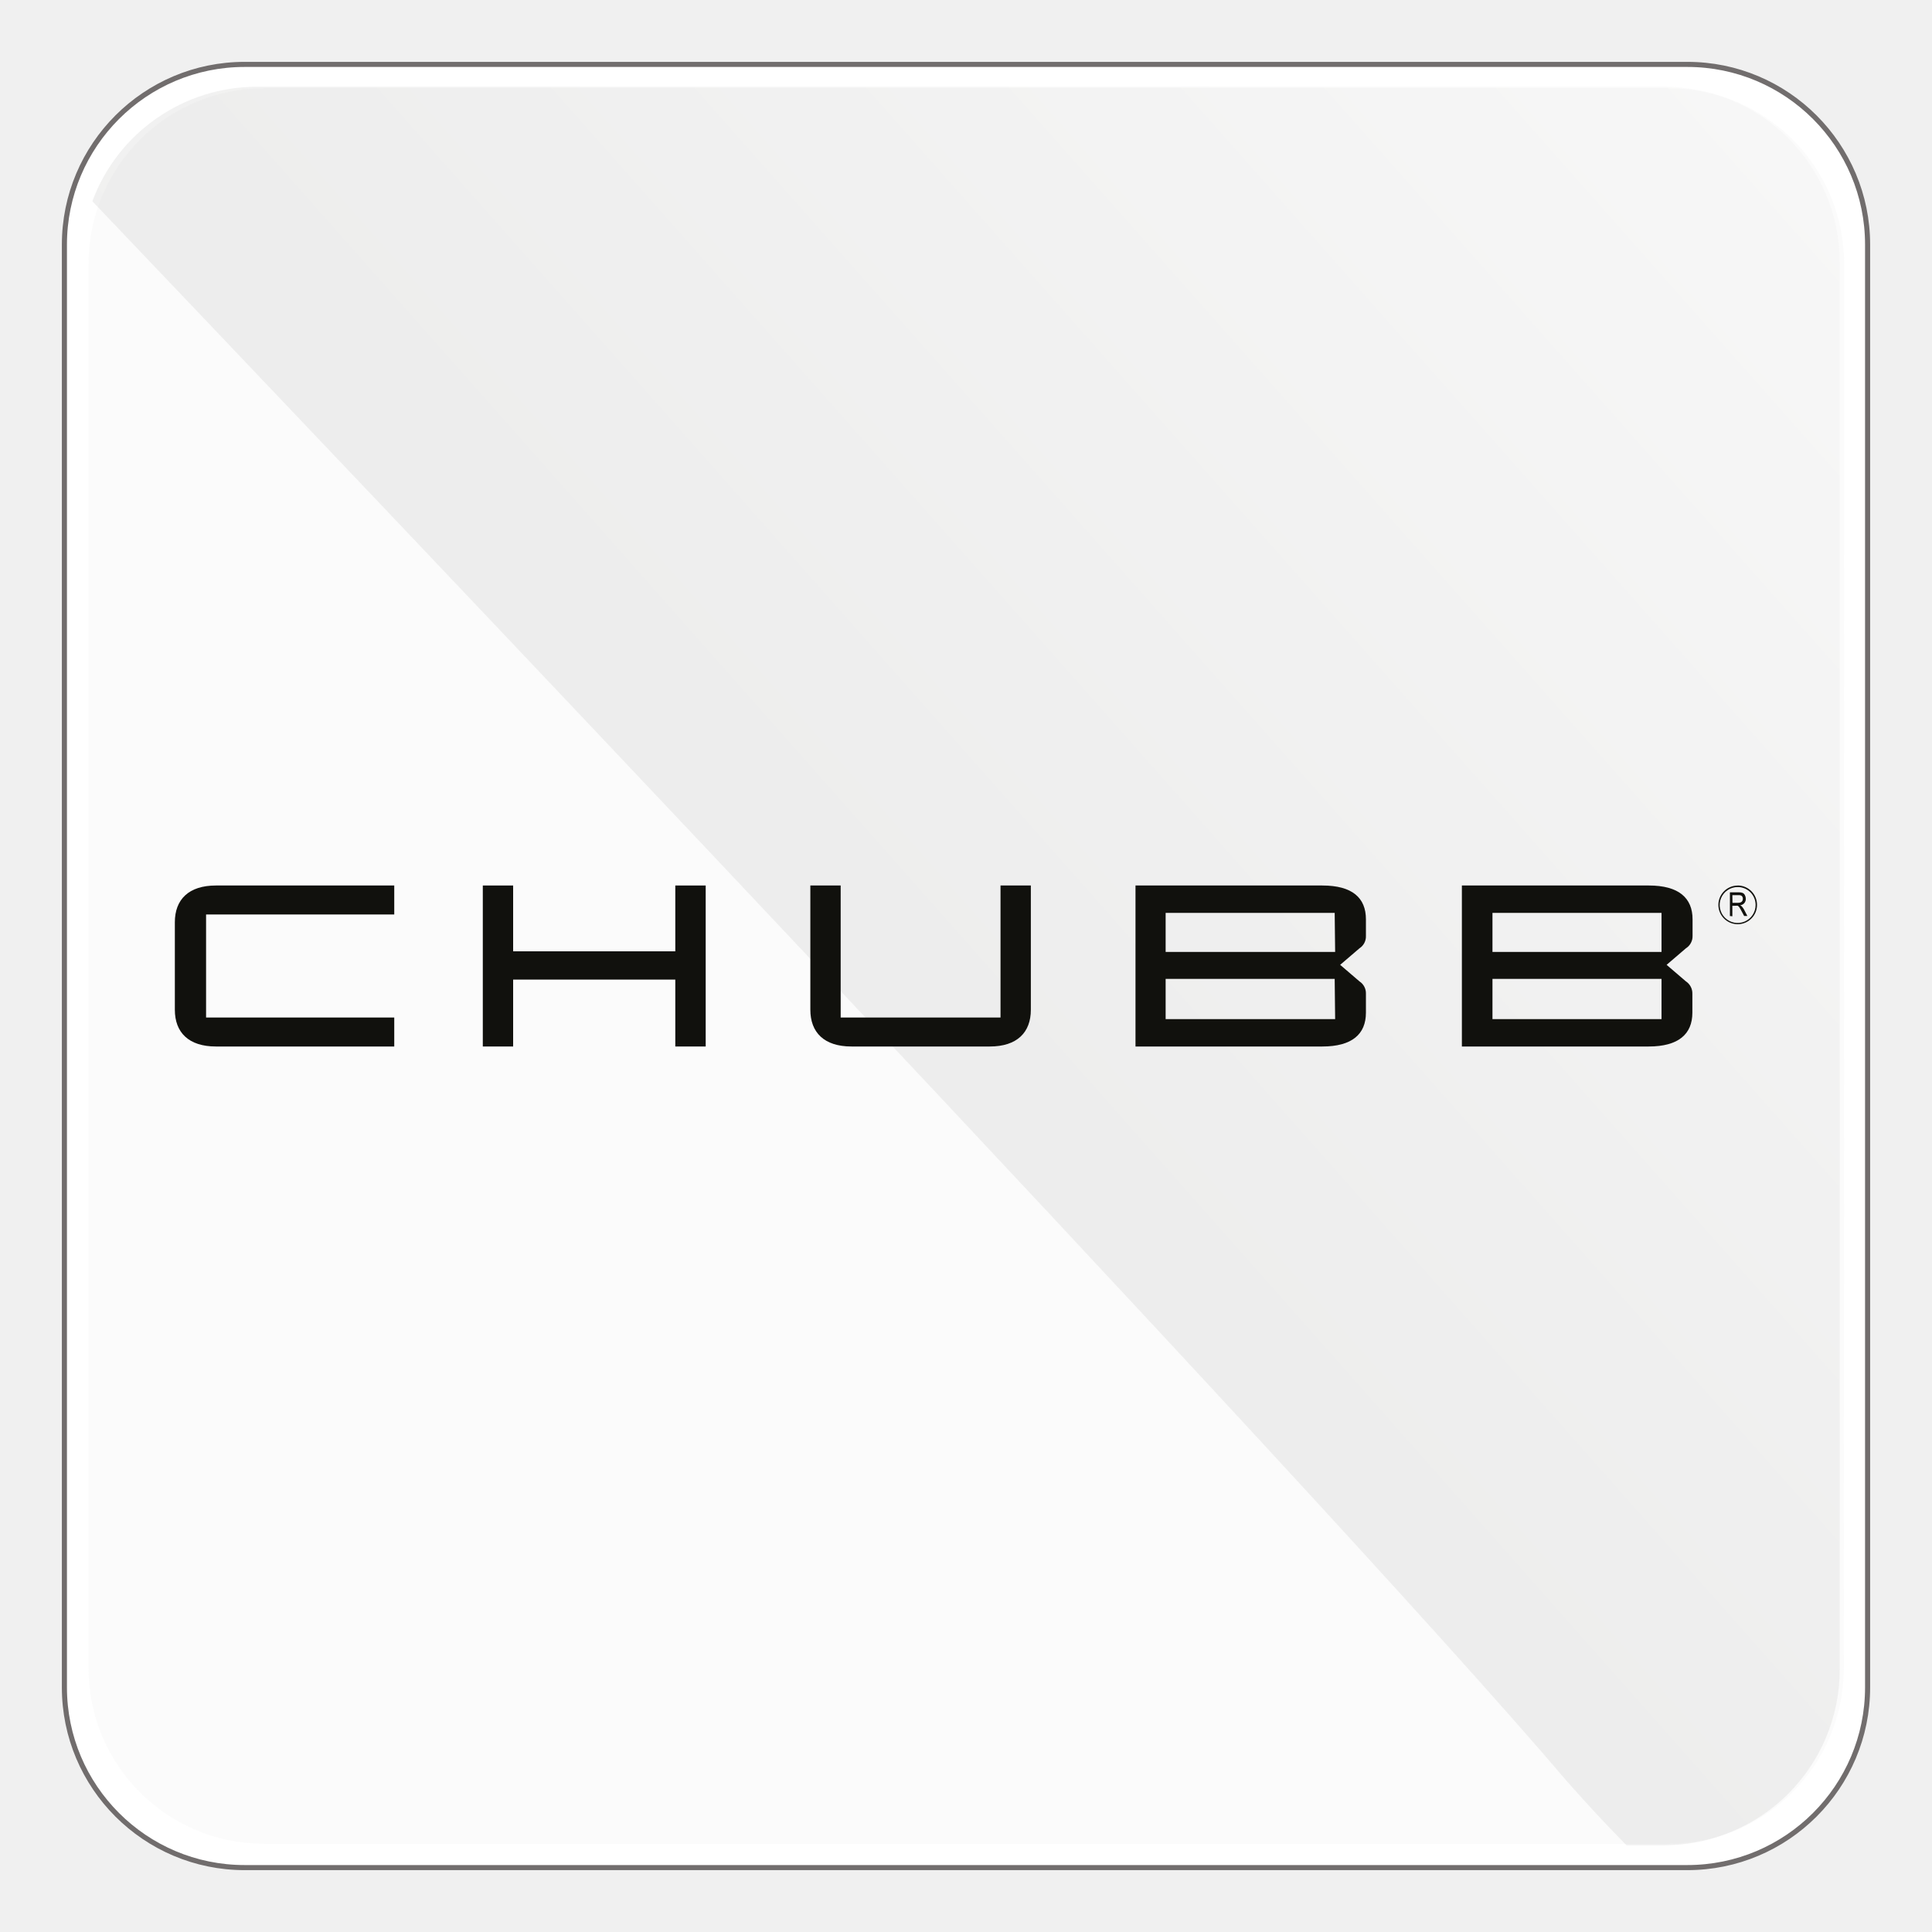
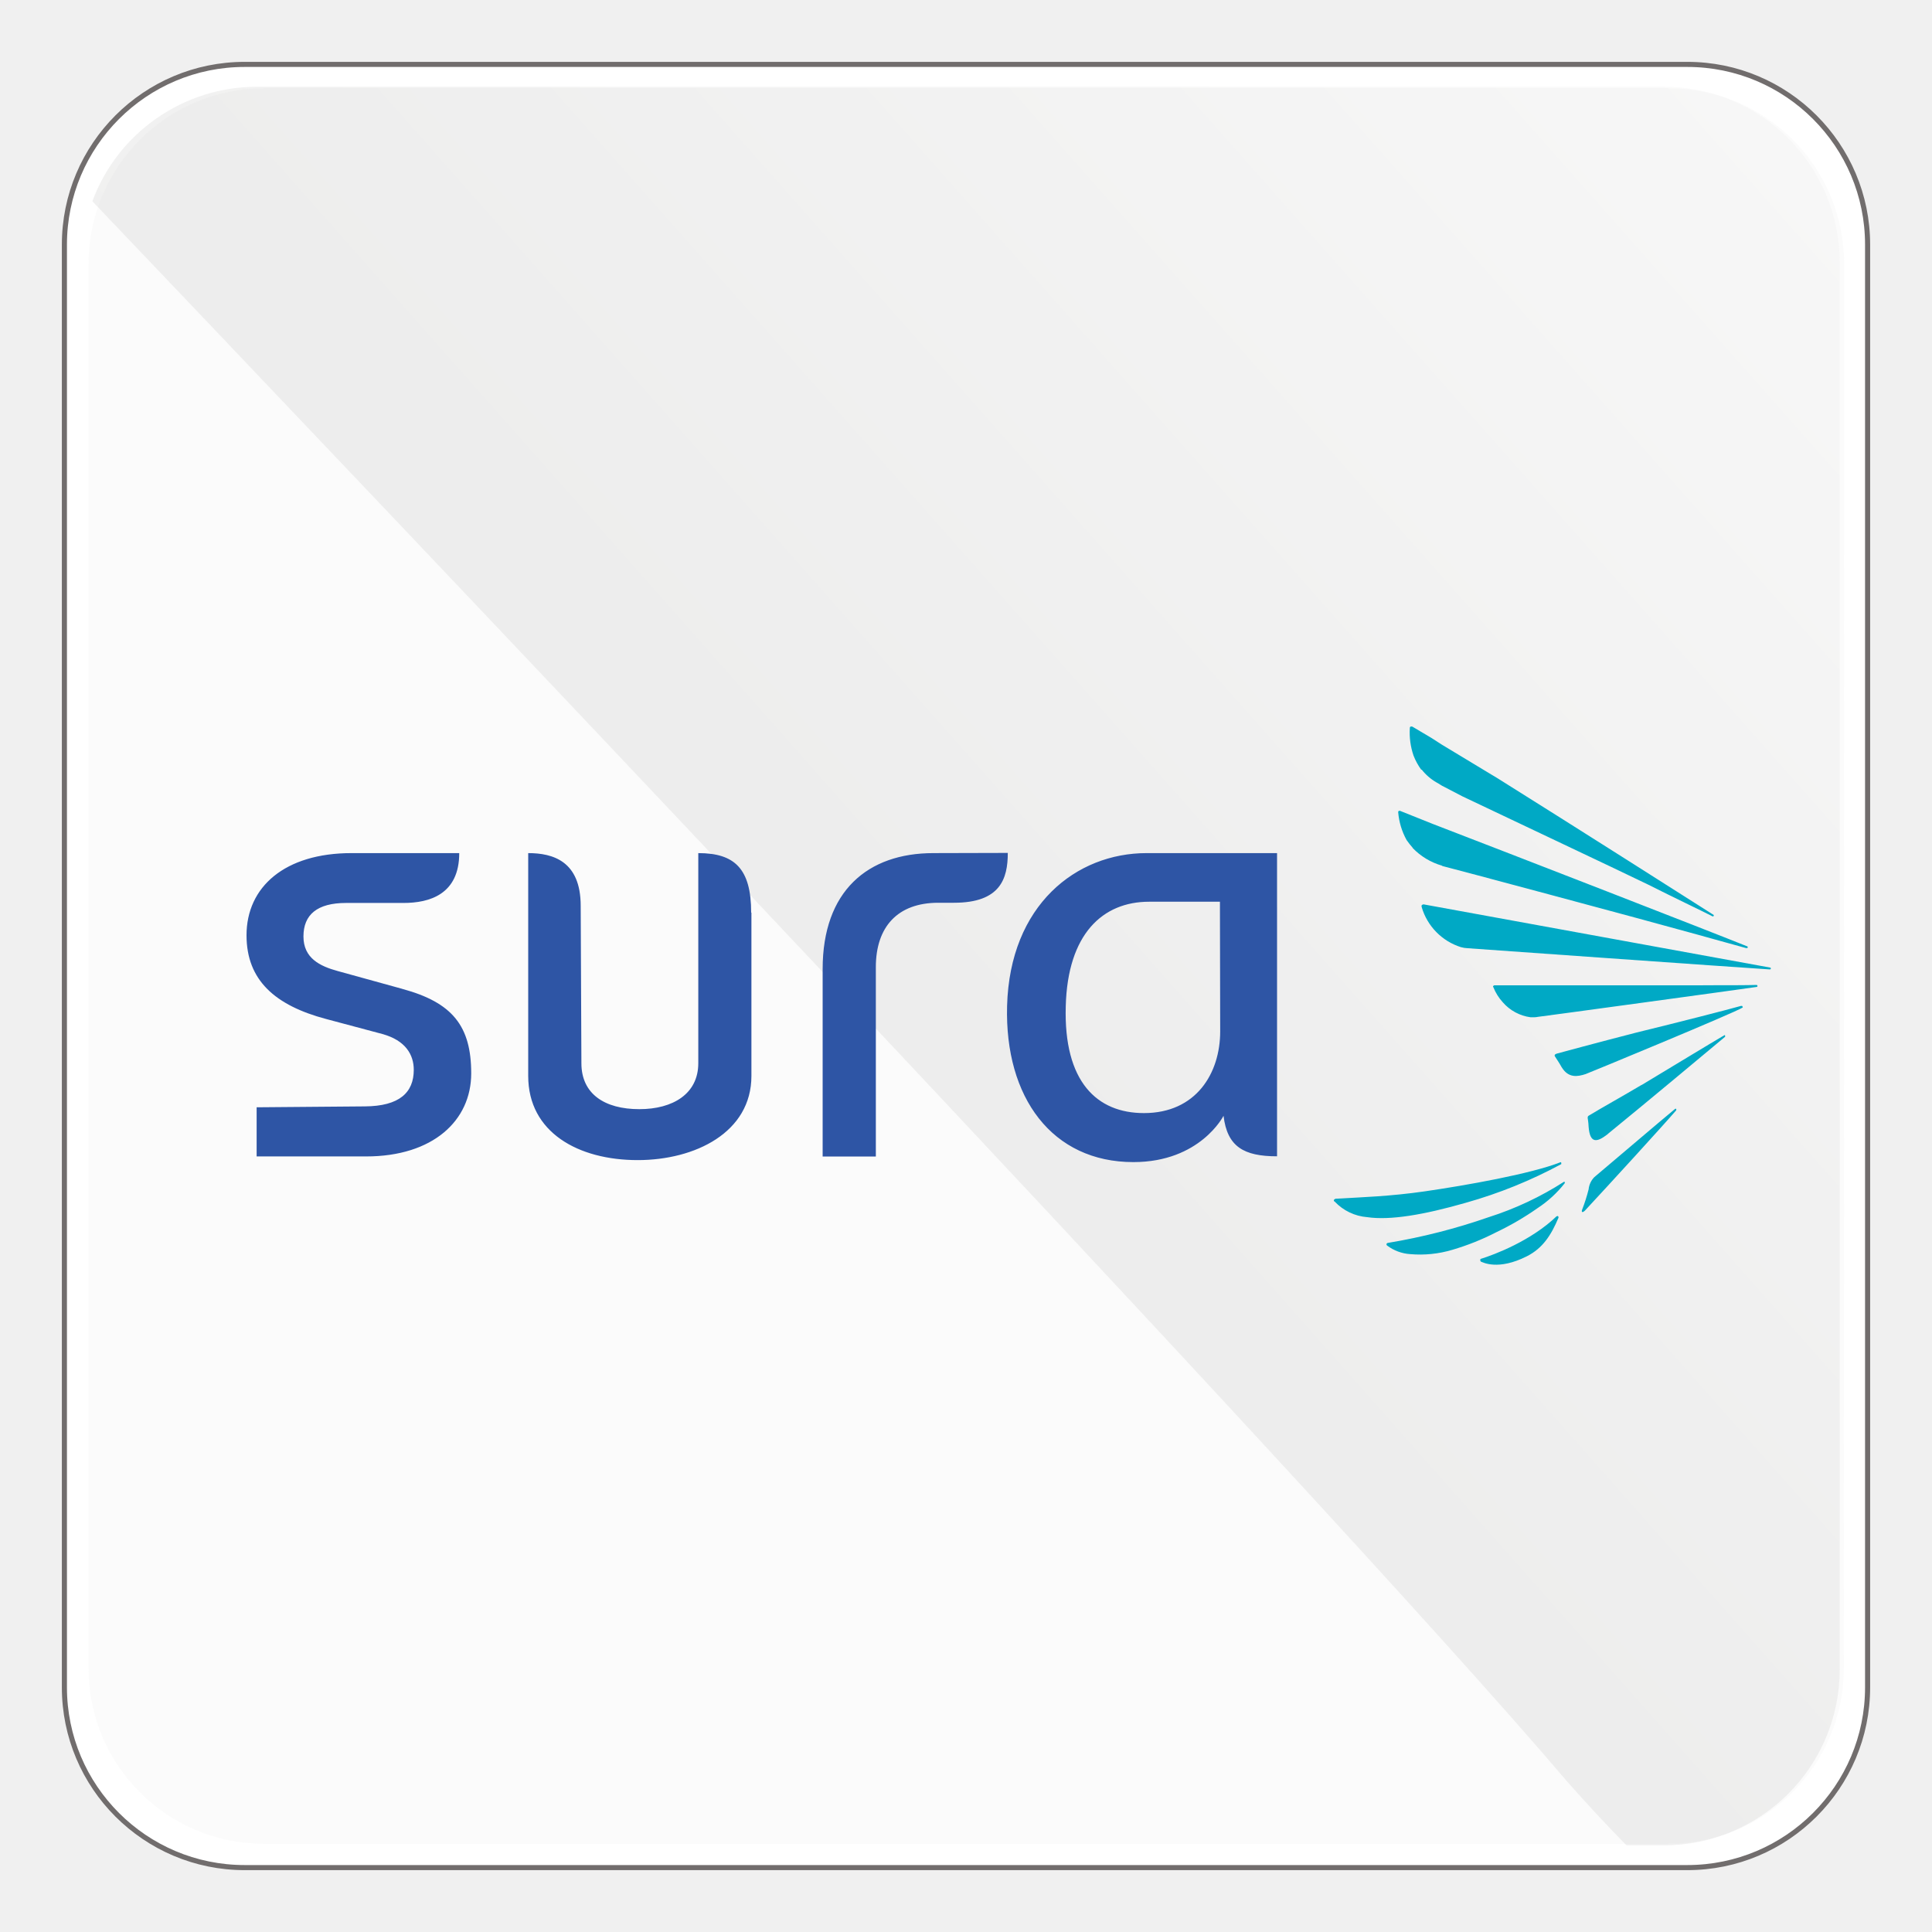
<svg xmlns="http://www.w3.org/2000/svg" viewBox="0 0 300 300">
  <defs>
-     <style>.cls-1{isolation:isolate;}.cls-2{fill:#fff;stroke:#716d6d;stroke-miterlimit:10;stroke-width:0.79px;}.cls-3{opacity:0.2;}.cls-3,.cls-5{mix-blend-mode:multiply;}.cls-4{fill:#ededed;}.cls-5{opacity:0.18;}.cls-6{fill:url(#Degradado_sin_nombre_15);}.cls-7{fill:#11110d;}</style>
-     <linearGradient id="Degradado_sin_nombre_15" x1="37.84" y1="248.52" x2="339.35" y2="-18.47" gradientTransform="translate(0.04 0.02)" gradientUnits="userSpaceOnUse">
+     <style>.cls-1{isolation:isolate;}.cls-2{fill:#fff;stroke:#716d6d;stroke-miterlimit:10;stroke-width:0.79px;}.cls-3{opacity:0.2;}.cls-3,.cls-5{mix-blend-mode:multiply;}.cls-4{fill:#ededed;}.cls-5{opacity:0.18;}.cls-6{fill:url(#Degradado_sin_nombre_15);}.cls-7{fill:#2e55a5;}.cls-7,.cls-8{fill-rule:evenodd;}.cls-8{fill:#00a9c5;}</style>
+     <linearGradient id="Degradado_sin_nombre_15" x1="37.84" y1="248.51" x2="339.35" y2="-18.47" gradientTransform="translate(0.04 0.02)" gradientUnits="userSpaceOnUse">
      <stop offset="0.15" stop-color="#9d9d9c" />
      <stop offset="0.43" stop-color="#babab9" />
      <stop offset="1" stop-color="#fff" />
    </linearGradient>
  </defs>
  <g class="cls-1">
    <g id="Capa_1" data-name="Capa 1">
      <path class="cls-2" d="M290,262a28,28,0,0,1-28,28H38a28,28,0,0,1-28-28V38A28,28,0,0,1,38,10H262a28,28,0,0,1,28,28Z" />
      <g class="cls-3">
-         <path class="cls-4" d="M286.31,259.05a27.26,27.26,0,0,1-27.26,27.26H41a27.27,27.27,0,0,1-27.26-27.27V41A27.25,27.25,0,0,1,41,13.69h218.1a27.25,27.25,0,0,1,27.26,27.26Z" />
+         <path class="cls-4" d="M286.31,259.05a27.25,27.25,0,0,1-27.26,27.26H41a27.26,27.26,0,0,1-27.26-27.27V41A27.25,27.25,0,0,1,41,13.69h218.1a27.25,27.25,0,0,1,27.26,27.26Z" />
      </g>
      <g class="cls-5">
-         <path class="cls-6" d="M285.67,259.23V40.77a27.29,27.29,0,0,0-27.3-27.3H39.9A27.28,27.28,0,0,0,14.34,31.25C50.75,69.46,204.28,230.67,243.41,276.71c3,3.39,6,6.64,9.15,9.82h5.81A27.29,27.29,0,0,0,285.67,259.23Z" />
+         <path class="cls-6" d="M285.67,259.23V40.77a27.3,27.3,0,0,0-27.3-27.3H39.9A27.28,27.28,0,0,0,14.34,31.25C50.75,69.46,204.28,230.68,243.41,276.71c3,3.39,6,6.64,9.15,9.83h5.81A27.3,27.3,0,0,0,285.67,259.23Z" />
      </g>
-       <polygon class="cls-7" points="104.86 147.72 79.68 147.72 79.68 137.5 74.97 137.5 74.97 162.5 79.68 162.5 79.68 152.11 104.86 152.11 104.86 162.5 109.58 162.5 109.58 137.5 104.86 137.5 104.86 147.72" />
-       <path class="cls-7" d="M155.36,158H130.54V137.5h-4.71v19.29c0,3.53,2.14,5.71,6.39,5.71h21.46c4.25,0,6.39-2.18,6.39-5.71V137.5h-4.71Z" />
-       <path class="cls-7" d="M27.15,143.21v13.58c0,3.53,2.14,5.71,6.39,5.71H61.22V158H32V142H61.22V137.5H33.54C29.29,137.5,27.15,139.68,27.15,143.21Z" />
-       <path class="cls-7" d="M205.32,137.5h-29v25h29c4.64,0,6.78-1.93,6.78-5.25v-2.93a2.2,2.2,0,0,0-1-1.93l-3-2.57,3-2.57a2.19,2.19,0,0,0,1-1.93v-2.57C212.1,139.43,210,137.5,205.32,137.5Zm2,20.75H181V152h26.25Zm0-10.43H181v-6.07h26.25Z" />
-       <path class="cls-7" d="M262.82,145.32v-2.57c0-3.32-2.15-5.25-6.79-5.25H227v25h29c4.64,0,6.79-1.93,6.79-5.25v-2.93a2.23,2.23,0,0,0-1-1.93l-3-2.57,3-2.57A2.21,2.21,0,0,0,262.82,145.32ZM258,158.25H231.75V152H258Zm0-10.43H231.75v-6.07H258Z" />
-       <path class="cls-7" d="M268.62,142.24v-3.68H270a1.55,1.55,0,0,1,.62.1.75.75,0,0,1,.33.35,1.21,1.21,0,0,1,.14.55,1,1,0,0,1-.23.67.93.93,0,0,1-.64.33,1.05,1.05,0,0,1,.27.21,3.13,3.13,0,0,1,.32.46l.52,1h-.5l-.41-.76a6.24,6.24,0,0,0-.35-.61.86.86,0,0,0-.23-.21.72.72,0,0,0-.32,0H269v1.63Zm.4-2.05h.86a.94.94,0,0,0,.43-.08.53.53,0,0,0,.24-.21.71.71,0,0,0,.08-.34.6.6,0,0,0-.16-.43A.71.71,0,0,0,270,139h-1Z" />
-       <path class="cls-7" d="M272.61,140.51a2.79,2.79,0,1,1-2.78-2.77A2.77,2.77,0,0,1,272.61,140.51Zm-2.78-3a3,3,0,1,0,3,3A3,3,0,0,0,269.83,137.5Z" />
+       <path class="cls-7" d="M116.68,141.71l0,25.36c0,8.78-8.75,13.07-17.66,13.07-9.21,0-17-4.29-17-13.07v-34.6c3.82,0,8.15,1.23,8.15,8.19l.11,24.44c0,4.75,3.58,7.13,9,7.13,5.21,0,9.15-2.38,9.15-7.13V132.47c5.63,0,8.21,2.4,8.21,9.24m28.3-9.24c-10.21,0-17.2,5.89-17.2,18v29.11H136V150.18c0-6.23,3.35-10,9.7-10h2.43c7.19,0,8.36-3.72,8.36-7.74Zm35.15,0H198.3v47.08c-5.15,0-7.74-1.48-8.31-6.29,0,0-3.62,7.19-14,7.19-12.59,0-20-10-19.61-24.26.43-15.68,10.75-23.72,21.66-23.72Zm9.34,7.55H180c-.5,0-1,0-1.57,0-7.21,0-12.65,5-12.94,16.23-.34,11.74,4.85,16.59,12.14,16.59,8.1,0,11.84-6.17,11.84-12.69Zm-127,13.52-10-2.76c-2.77-.76-5.31-2-5.31-5.37s2.12-5.2,6.62-5.2h8.92c4,0,8.65-1.31,8.65-7.74H54.58c-10.35,0-16.3,5.24-16.3,12.76,0,7,4.46,10.9,12.36,13l8.73,2.33c3.63,1,4.88,3.24,4.88,5.56,0,3.51-2.2,5.65-7.62,5.68l-16.78.14v7.63h17c10.39,0,16.32-5.57,16.32-12.9s-2.9-11-10.69-13.11" />
+       <path class="cls-8" d="M231.17,189a94.83,94.83,0,0,1-15.67,4c-.1,0-.21.11-.21.21a.2.2,0,0,0,.09.19,6.67,6.67,0,0,0,3.6,1.34,17.5,17.5,0,0,0,6.54-.67,38.48,38.48,0,0,0,6.82-2.73,44.41,44.41,0,0,0,6.41-3.74,17.63,17.63,0,0,0,4.21-3.86c.07-.17,0-.21-.08-.25A49.18,49.18,0,0,1,231.17,189m11.27-8.24c0-.18,0-.29-.1-.3-4.63,1.83-14.75,3.61-21.08,4.53-5.42.79-10.11.92-12.73,1.09l-1.16.06c-.14.07-.25.14-.25.23a.18.18,0,0,0,.13.21A7.78,7.78,0,0,0,212.3,189c3.54.52,8.75-.35,15.33-2.24a72.27,72.27,0,0,0,14.81-6m-.71,8.08c-4,3.86-9.76,6-11.71,6.61-.13,0-.17.11-.17.2a.43.43,0,0,0,.08.24c.34.14,2.71,1.42,7.13-.8,2.51-1.26,3.81-3.32,4.94-6a.24.24,0,0,0-.11-.27.3.3,0,0,0-.16.06m-22.38-57.21a10.26,10.26,0,0,0,4.53,2.74l.11.07c.58.12,31.35,8.35,39.46,10.61,3.53,1,6.38,1.75,7.69,2.13.16,0,.25,0,.25-.14a.13.13,0,0,0-.11-.14c-5.15-2.09-36.84-14.4-48.8-19l-5-2a.31.31,0,0,0-.31,0,.25.25,0,0,0-.06.18,10.72,10.72,0,0,0,1.31,4.33,13,13,0,0,0,.94,1.19m1.39-12.15a8,8,0,0,0,2.3,2c.42.21.76.5,1.2.69l2.82,1.47c1.62.79,25.37,12,28.85,13.71,4.08,2.06,8.19,4,10,4.93.15,0,.21,0,.19-.21-4.42-2.81-21.41-13.62-33.49-21.18l-8.76-5.29-1.55-1-3-1.78a.5.5,0,0,0-.29,0,.2.2,0,0,0-.1.19,11,11,0,0,0,.58,4.33,10.05,10.05,0,0,0,1.2,2.19m54.14,30.7-53.78-9.81a.4.4,0,0,0-.3.15c-.06.06,0,.18,0,.28a9.24,9.24,0,0,0,6.08,6.21,4.5,4.5,0,0,0,1.08.17s42.15,3,46.86,3.29c.1,0,.19,0,.19-.13s-.06-.16-.13-.16M264.45,153c-4.37,0-9.8,0-14.85,0-6.76,0-17.53,0-17.53,0a.18.18,0,0,0-.18.09.13.13,0,0,0,0,.21,7.64,7.64,0,0,0,1.46,2.33,6.9,6.9,0,0,0,4.31,2.33h.55a2.4,2.4,0,0,0,.57-.06c.18,0,32.25-4.38,34-4.65.06,0,.13-.1.13-.13s-.07-.18-.13-.18c-1.53.05-4.55.05-8.36.05m5.91,3.21c-2,.57-9.53,2.5-16.21,4.13-5.81,1.49-12.26,3.24-12.26,3.24-.69.17-.41.45-.37.53.15.27.58.84,1,1.61,1.05,1.72,2.45,1.49,3.73,1.07.23-.06,23.25-9.57,24.34-10.31.14-.06,0-.14,0-.21s-.11-.06-.19-.06m-10.28,16c-3.06,2.54-7.72,6.53-12.53,10.59a3.16,3.16,0,0,0-.88,1.89,26.91,26.91,0,0,1-1,3.14c-.15.38,0,.56.42.17,3.72-4,11.95-13,14.17-15.57.07-.16,0-.27-.1-.27Zm-5.18-3.74c-2.78,1.66-6.26,3.59-8.06,4.69-.19.13-.4.13-.28.68a9.84,9.84,0,0,1,.11,1.15c.21,2.66,1.32,2.39,2.91,1.17l.19-.17c5.57-4.53,15.85-13.12,18.1-15,0-.17,0-.25-.09-.25-2.22,1.3-8,4.81-12.88,7.75" />
    </g>
  </g>
</svg>
